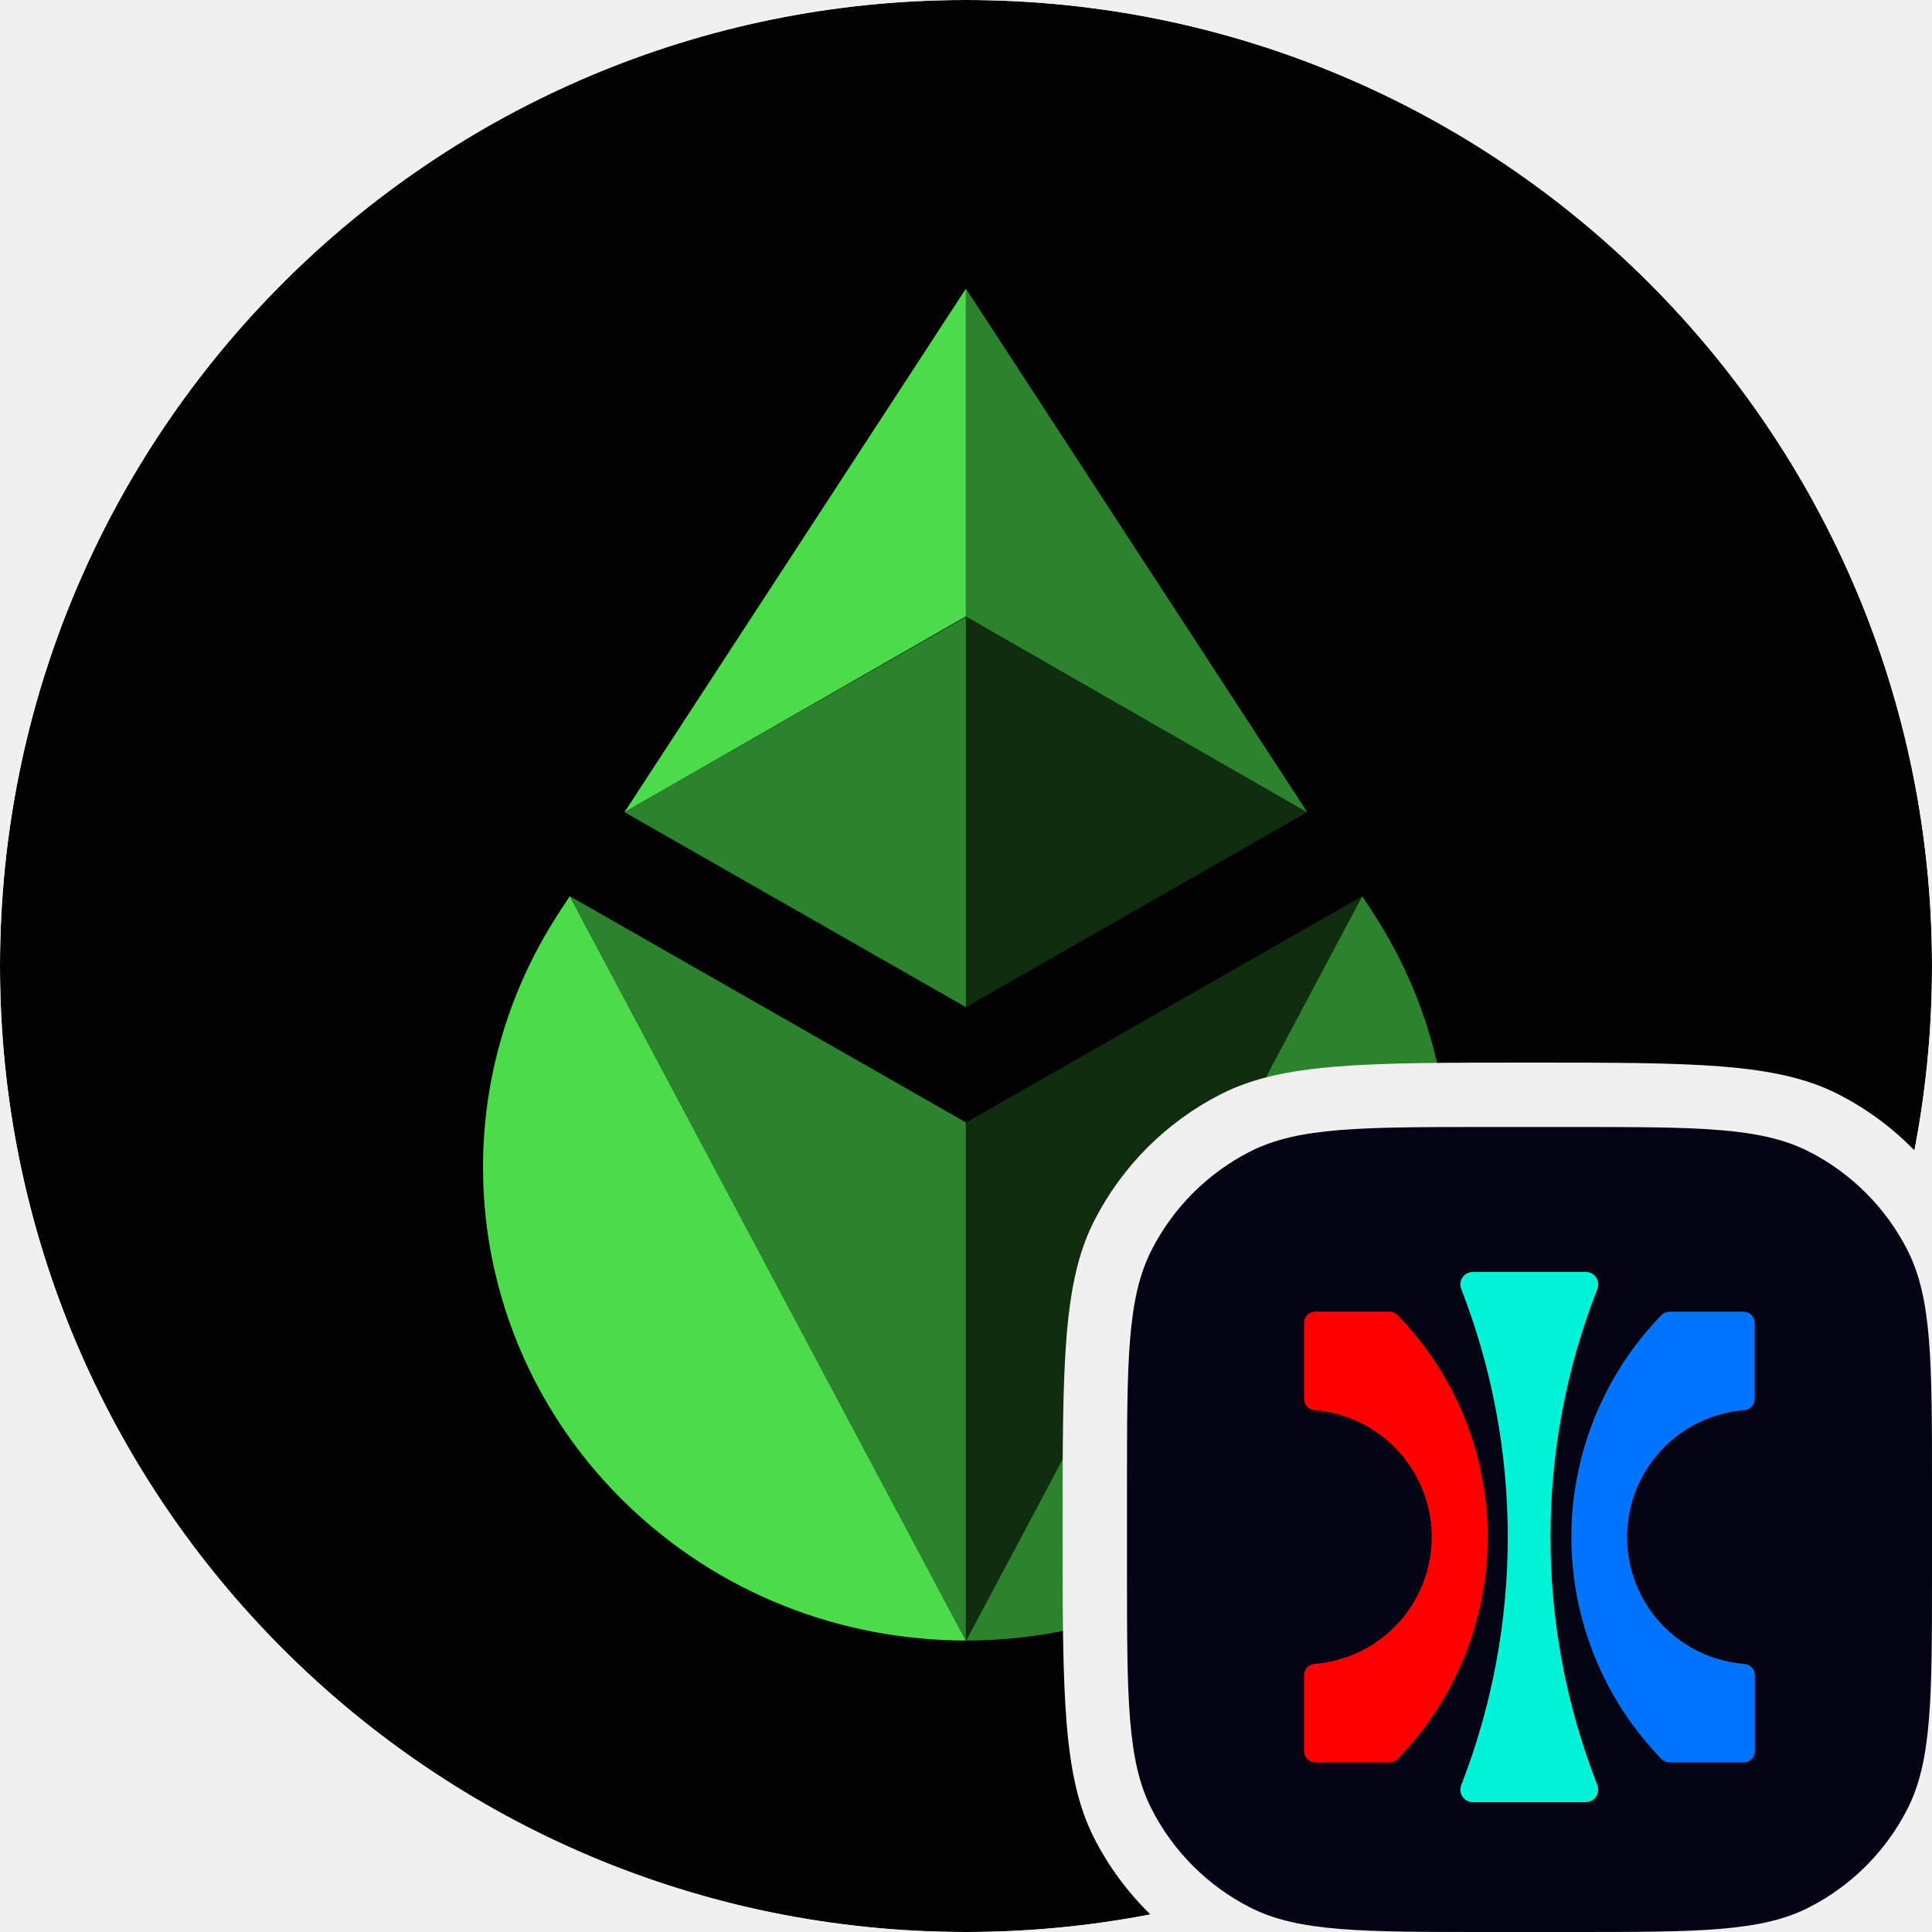
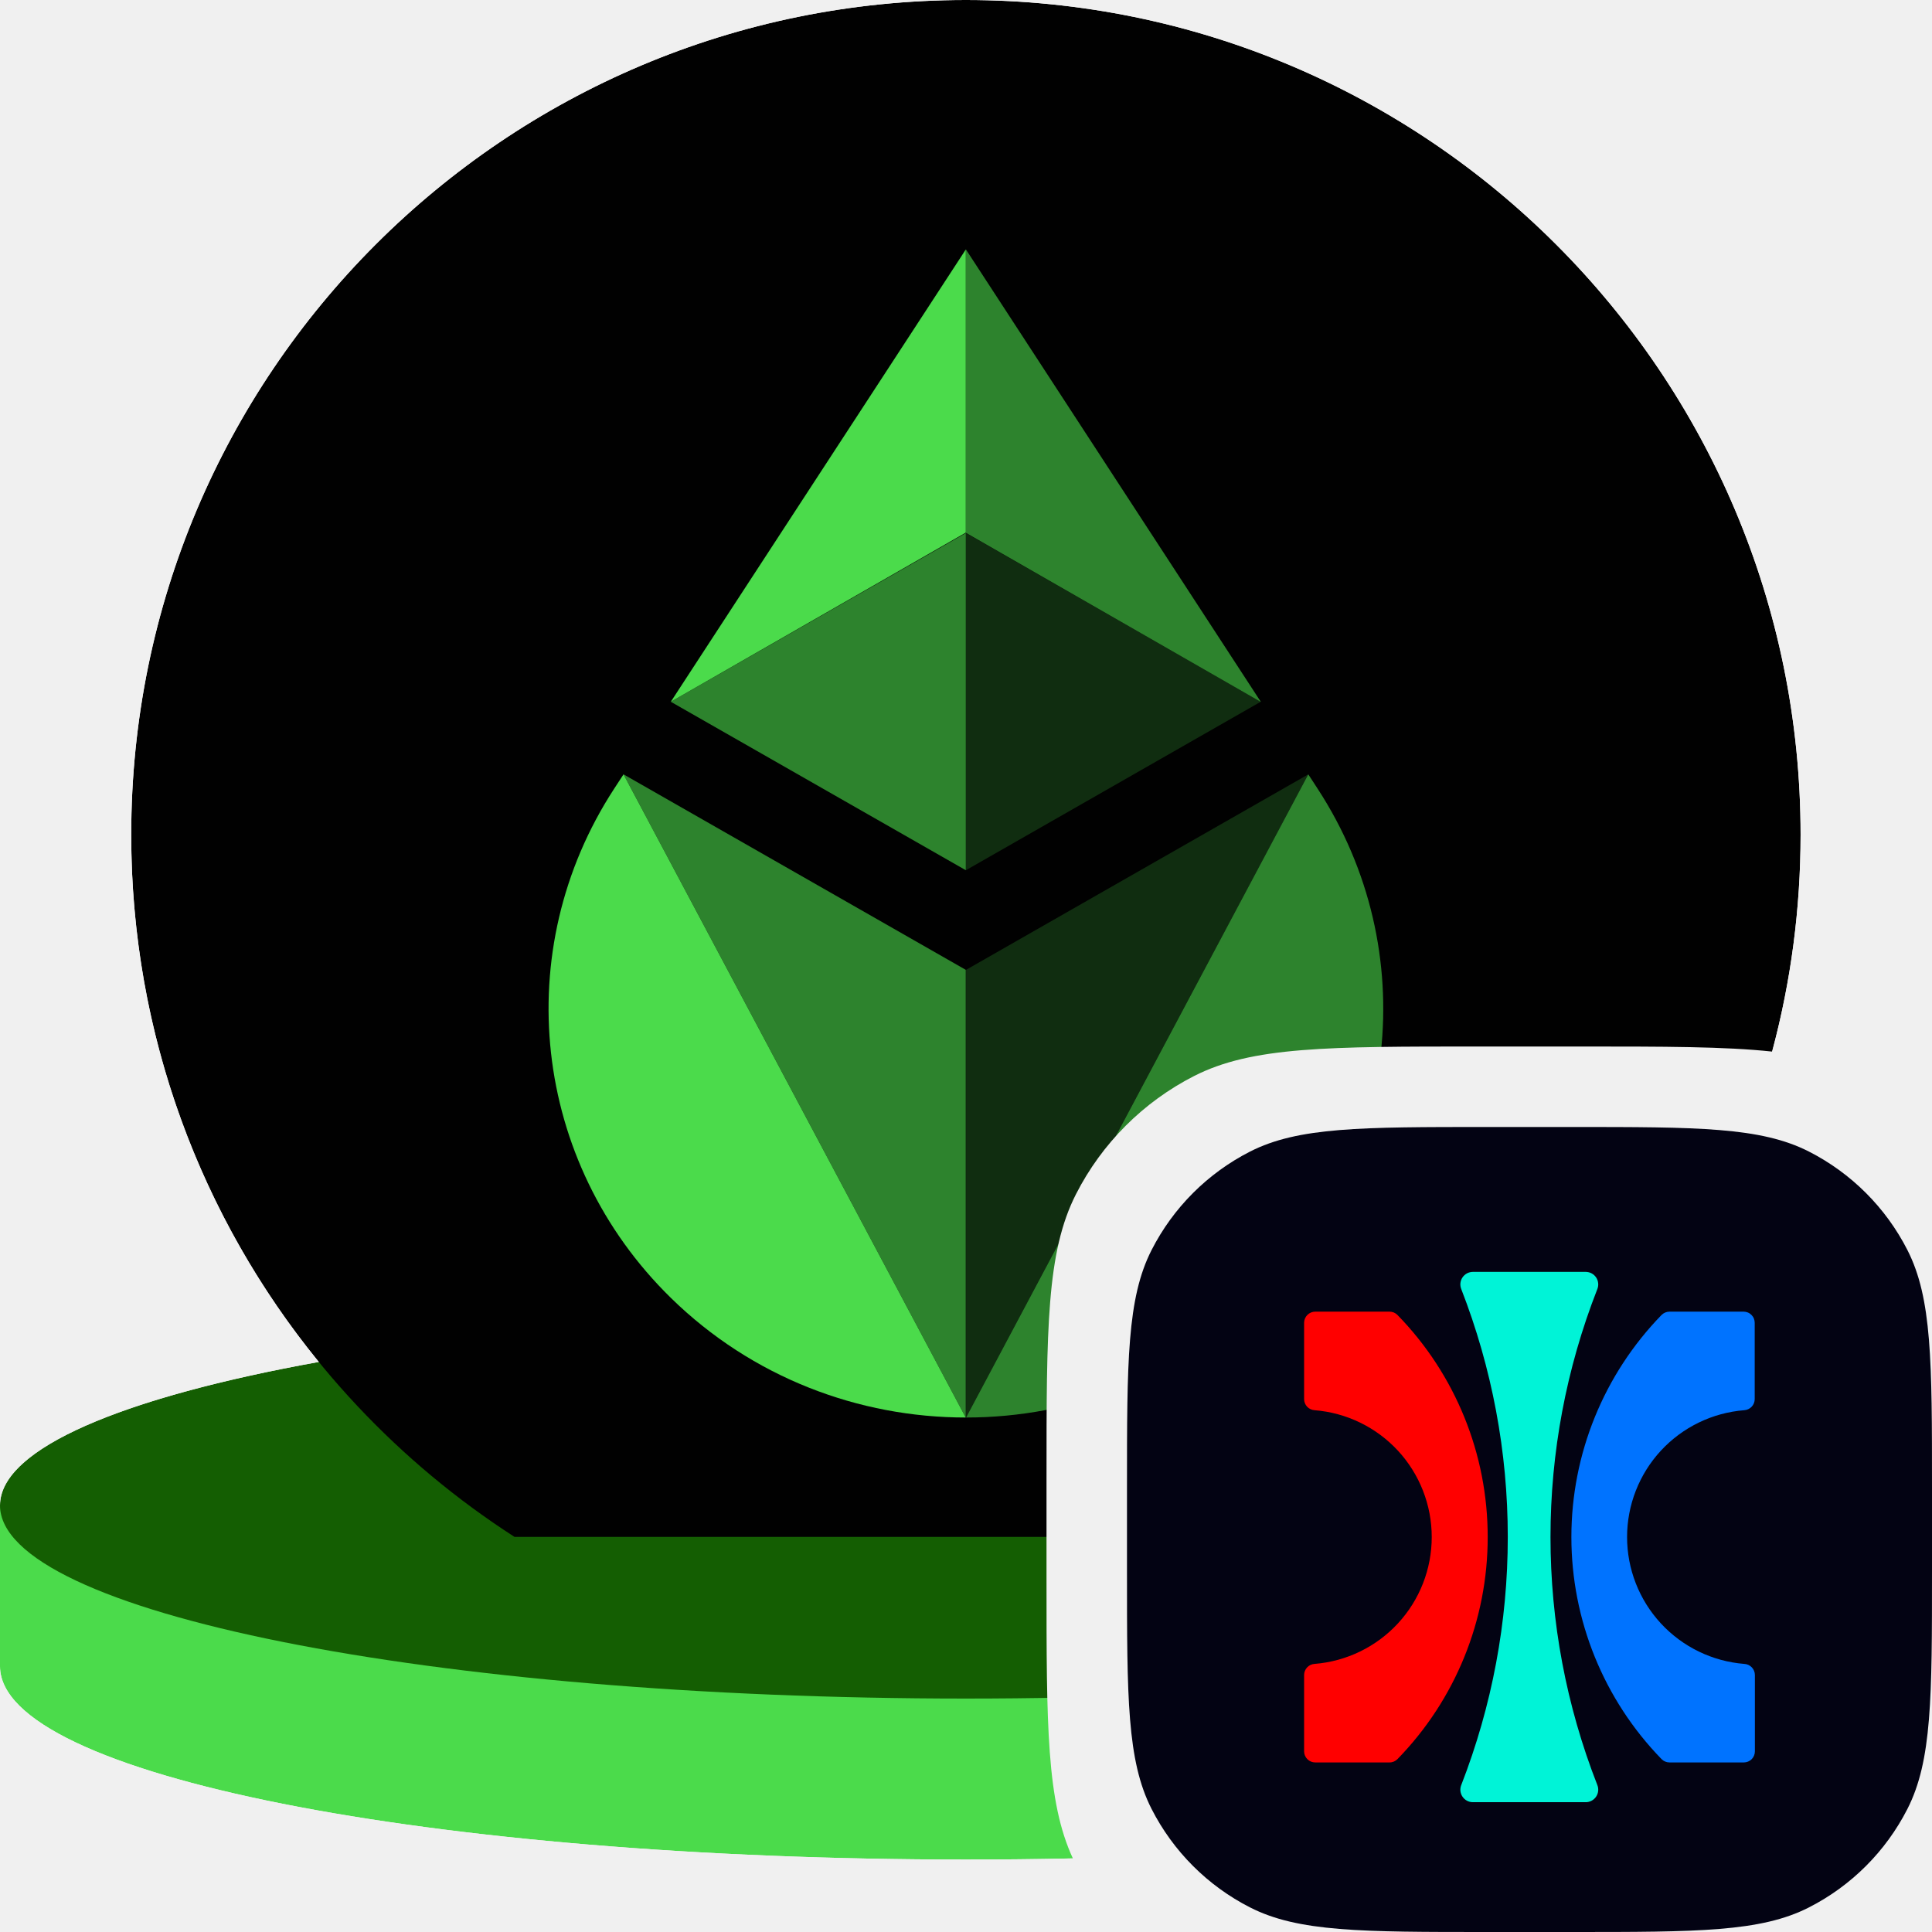
- <svg xmlns="http://www.w3.org/2000/svg" width="120" height="120" viewBox="0 0 120 120" fill="none">
-   <mask id="mask0_10840_1241" style="mask-type:alpha" maskUnits="userSpaceOnUse" x="0" y="0" width="120" height="120">
-     <path d="M71.455 118.908C67.747 119.625 63.917 120 60 120C26.863 120 0 93.137 0 60C0 26.863 26.863 0 60 0C93.137 0 120 26.863 120 60C120 63.917 119.625 67.747 118.908 71.455C117.54 70.047 115.942 68.864 114.172 67.962C110.321 66 105.214 66 95 66C84.786 66 79.679 66 75.828 67.962C72.441 69.688 69.688 72.441 67.962 75.828C66 79.679 66 84.786 66 95C66 105.214 66 110.321 67.962 114.172C68.864 115.942 70.047 117.54 71.455 118.908Z" fill="white" />
+ <svg xmlns="http://www.w3.org/2000/svg" width="64" height="64" viewBox="0 0 64 64" fill="none">
+   <mask id="mask0_10886_1937" style="mask-type:alpha" maskUnits="userSpaceOnUse" x="0" y="0" width="60" height="62">
+     <path d="M4.347 27.65C4.347 34.274 6.676 40.354 10.56 45.116C4.076 46.287 0 47.982 0 49.867V55.2C0 58.8 14.267 61.6 32 61.6C33.197 61.6 34.378 61.587 35.54 61.562C34.667 59.672 34.667 57.166 34.667 52.331V49.003C34.667 43.985 34.667 41.476 35.643 39.559C36.502 37.873 37.873 36.502 39.559 35.643C41.476 34.667 43.985 34.667 49.003 34.667H52.331C55.121 34.667 57.136 34.667 58.704 34.835C59.319 32.544 59.647 30.135 59.647 27.65C59.647 12.379 47.267 0 31.997 0C16.726 0 4.347 12.379 4.347 27.65Z" fill="#010101" />
  </mask>
-   <g mask="url(#mask0_10840_1241)">
-     <path d="M60 120C93.137 120 120 93.137 120 60C120 26.863 93.137 0 60 0C26.863 0 0 26.863 0 60C0 93.137 26.863 120 60 120Z" fill="#010101" />
-     <path opacity="0.6" d="M84.612 55.664L85.284 56.694C92.86 68.317 91.168 83.538 81.216 93.29C75.361 99.026 67.687 101.895 60.013 101.896C60.013 101.896 60.013 101.896 84.612 55.664Z" fill="#4BDB4B" />
-     <path opacity="0.2" d="M60.01 69.715L84.609 55.664C60.011 101.896 60.01 101.896 60.01 101.896C60.01 91.827 60.01 80.289 60.01 69.715Z" fill="#4BDB4B" />
-     <path d="M35.388 55.664L34.716 56.694C27.14 68.317 28.832 83.538 38.784 93.29C44.639 99.026 52.313 101.895 59.987 101.896C59.987 101.896 59.987 101.896 35.388 55.664Z" fill="#4BDB4B" />
-     <path opacity="0.6" d="M59.99 69.715L35.391 55.664C59.99 101.896 59.99 101.896 59.99 101.896C59.99 91.827 59.99 80.289 59.99 69.715Z" fill="#4BDB4B" />
-     <path opacity="0.2" d="M60 38.32V62.555L81.189 50.445L60 38.32Z" fill="#4BDB4B" />
-     <path opacity="0.6" d="M59.994 38.32L38.789 50.445L59.994 62.555V38.32Z" fill="#4BDB4B" />
-     <path opacity="0.6" d="M60 38.3L81.206 50.459L60 17.93V38.3Z" fill="#4BDB4B" />
-     <path d="M59.994 17.93L38.789 50.443L59.994 38.284V17.93Z" fill="#4BDB4B" />
+   <g mask="url(#mask0_10886_1937)">
+     <path d="M49.733 49.867C44.667 49.2 38.533 48.8 32 48.8C25.467 48.8 19.333 49.2 14.267 49.867H0V55.2C0 58.8 14.267 61.6 32 61.6C49.733 61.6 64 58.8 64 55.2V49.867H49.733Z" fill="#4BDB4B" />
+     <path d="M32 56.267C49.673 56.267 64 53.402 64 49.867C64 46.333 49.673 43.467 32 43.467C14.327 43.467 0 46.333 0 49.867C0 53.402 14.327 56.267 32 56.267Z" fill="#145E02" />
+     <path d="M46.951 50.911H17.043C9.405 45.991 4.347 37.411 4.347 27.65C4.347 12.379 16.726 0 31.997 0C47.267 0 59.647 12.379 59.647 27.65C59.647 37.411 54.589 45.991 46.951 50.911Z" fill="#010101" />
+     <path opacity="0.6" d="M43.339 25.652L43.648 26.127C47.14 31.483 46.36 38.497 41.774 42.991C39.075 45.635 35.539 46.957 32.003 46.957C32.003 46.957 32.003 46.957 43.339 25.652Z" fill="#4BDB4B" />
+     <path opacity="0.2" d="M32.002 32.127L43.338 25.652C32.002 46.957 32.002 46.957 32.002 46.957C32.002 42.317 32.002 37 32.002 32.127Z" fill="#4BDB4B" />
+     <path d="M20.655 25.652L20.345 26.127C16.854 31.483 17.633 38.497 22.22 42.991C24.918 45.635 28.454 46.957 31.991 46.957C31.991 46.957 31.991 46.957 20.655 25.652Z" fill="#4BDB4B" />
+     <path opacity="0.6" d="M31.992 32.127L20.656 25.652C31.992 46.957 31.992 46.957 31.992 46.957C31.992 42.317 31.992 37 31.992 32.127Z" fill="#4BDB4B" />
+     <path opacity="0.2" d="M31.997 17.659V28.827L41.762 23.247L31.997 17.659Z" fill="#4BDB4B" />
+     <path opacity="0.6" d="M31.994 17.659L22.222 23.247L31.994 28.827V17.659Z" fill="#4BDB4B" />
+     <path opacity="0.6" d="M31.997 17.65L41.769 23.253L31.997 8.263V17.65Z" fill="#4BDB4B" />
+     <path d="M31.994 8.263L22.222 23.246L31.994 17.643V8.263Z" fill="#4BDB4B" />
  </g>
-   <path d="M70 92.4C70 84.559 70 80.639 71.526 77.644C72.868 75.01 75.01 72.868 77.644 71.526C80.639 70 84.559 70 92.4 70H97.6C105.441 70 109.361 70 112.356 71.526C114.99 72.868 117.132 75.01 118.474 77.644C120 80.639 120 84.559 120 92.4V97.6C120 105.441 120 109.361 118.474 112.356C117.132 114.99 114.99 117.132 112.356 118.474C109.361 120 105.441 120 97.6 120H92.4C84.559 120 80.639 120 77.644 118.474C75.01 117.132 72.868 114.99 71.526 112.356C70 109.361 70 105.441 70 97.6V92.4Z" fill="#030313" />
-   <path d="M92.404 95.469C92.409 90.315 90.398 85.364 86.799 81.675C86.734 81.609 86.657 81.557 86.572 81.522C86.487 81.486 86.396 81.468 86.303 81.469H81.693C81.51 81.469 81.334 81.541 81.204 81.67C81.074 81.799 81.001 81.975 81 82.158V86.9C81 87.076 81.068 87.245 81.188 87.372C81.308 87.5 81.473 87.578 81.648 87.589C83.63 87.747 85.479 88.645 86.828 90.105C88.177 91.566 88.927 93.481 88.927 95.469C88.927 97.457 88.177 99.372 86.828 100.832C85.479 102.292 83.63 103.19 81.648 103.348C81.473 103.359 81.308 103.437 81.188 103.565C81.068 103.693 81 103.861 81 104.037V108.779C81.001 108.962 81.074 109.138 81.204 109.267C81.334 109.396 81.51 109.469 81.693 109.469H86.303C86.396 109.469 86.487 109.451 86.572 109.415C86.657 109.38 86.734 109.328 86.799 109.262C90.398 105.573 92.409 100.622 92.404 95.469Z" fill="#FF0000" />
-   <path d="M109 104.037C108.999 103.859 108.93 103.689 108.808 103.561C108.685 103.432 108.517 103.356 108.34 103.348C106.358 103.19 104.508 102.292 103.159 100.832C101.81 99.372 101.061 97.457 101.061 95.469C101.061 93.481 101.81 91.566 103.159 90.105C104.508 88.645 106.358 87.747 108.34 87.589C108.515 87.578 108.679 87.5 108.8 87.372C108.92 87.245 108.987 87.076 108.988 86.9V82.158C108.988 82.067 108.97 81.978 108.935 81.894C108.901 81.81 108.85 81.734 108.786 81.67C108.722 81.606 108.646 81.556 108.562 81.521C108.479 81.486 108.389 81.469 108.299 81.469H103.696C103.511 81.469 103.332 81.543 103.201 81.675C99.61 85.368 97.601 90.317 97.601 95.469C97.601 100.62 99.61 105.569 103.201 109.262C103.332 109.394 103.511 109.468 103.696 109.469H108.311C108.494 109.469 108.669 109.396 108.798 109.267C108.928 109.137 109 108.962 109 108.779V104.037Z" fill="#0073FF" />
-   <path d="M91.479 79C91.352 79.001 91.228 79.032 91.116 79.091C91.004 79.151 90.908 79.237 90.838 79.342C90.767 79.447 90.723 79.568 90.709 79.694C90.696 79.82 90.714 79.948 90.761 80.065C92.672 84.976 93.651 90.199 93.65 95.469C93.651 100.738 92.672 105.961 90.761 110.872C90.714 110.989 90.696 111.117 90.709 111.243C90.723 111.369 90.767 111.49 90.838 111.595C90.908 111.7 91.004 111.786 91.116 111.845C91.228 111.905 91.352 111.936 91.479 111.937H98.495C98.622 111.936 98.747 111.905 98.859 111.845C98.97 111.786 99.066 111.7 99.137 111.595C99.208 111.49 99.252 111.369 99.265 111.243C99.278 111.117 99.261 110.989 99.214 110.872C95.334 100.969 95.334 89.968 99.214 80.065C99.261 79.948 99.278 79.82 99.265 79.694C99.252 79.568 99.208 79.447 99.137 79.342C99.066 79.237 98.97 79.151 98.859 79.091C98.747 79.032 98.622 79.001 98.495 79H91.479Z" fill="#00F3D7" />
+   <path d="M37.333 49.28C37.333 45.098 37.333 43.008 38.147 41.41C38.863 40.005 40.005 38.863 41.41 38.147C43.008 37.333 45.098 37.333 49.28 37.333H52.053C56.235 37.333 58.326 37.333 59.923 38.147C61.328 38.863 62.47 40.005 63.186 41.41C64 43.008 64 45.098 64 49.28V52.053C64 56.235 64 58.326 63.186 59.923C62.47 61.328 61.328 62.47 59.923 63.186C58.326 64 56.235 64 52.053 64H49.28C45.098 64 43.008 64 41.41 63.186C40.005 62.47 38.863 61.328 38.147 59.923C37.333 58.326 37.333 56.235 37.333 52.053V49.28Z" fill="#030313" />
+   <path d="M49.282 50.917C49.285 48.168 48.212 45.528 46.293 43.56C46.258 43.525 46.217 43.497 46.172 43.478C46.126 43.46 46.078 43.45 46.029 43.45H43.57C43.472 43.45 43.378 43.489 43.309 43.558C43.24 43.627 43.2 43.72 43.2 43.818V46.347C43.2 46.441 43.236 46.531 43.3 46.599C43.364 46.667 43.452 46.708 43.546 46.715C44.602 46.798 45.589 47.278 46.309 48.056C47.028 48.835 47.428 49.856 47.428 50.917C47.428 51.977 47.028 52.998 46.309 53.777C45.589 54.556 44.602 55.035 43.546 55.119C43.452 55.125 43.364 55.166 43.3 55.235C43.236 55.303 43.2 55.393 43.2 55.487V58.016C43.2 58.114 43.24 58.207 43.309 58.276C43.378 58.345 43.472 58.383 43.57 58.383H46.029C46.078 58.384 46.126 58.374 46.172 58.355C46.217 58.336 46.258 58.308 46.293 58.273C48.212 56.306 49.285 53.665 49.282 50.917Z" fill="#FF0000" />
+   <path d="M58.133 55.487C58.133 55.392 58.096 55.301 58.031 55.233C57.965 55.164 57.876 55.123 57.781 55.119C56.724 55.035 55.738 54.556 55.018 53.777C54.299 52.998 53.899 51.977 53.899 50.917C53.899 49.856 54.299 48.835 55.018 48.056C55.738 47.278 56.724 46.798 57.781 46.715C57.875 46.708 57.962 46.667 58.027 46.599C58.091 46.531 58.127 46.441 58.127 46.347V43.818C58.127 43.769 58.117 43.722 58.099 43.677C58.081 43.632 58.053 43.592 58.019 43.558C57.985 43.524 57.945 43.496 57.9 43.478C57.855 43.46 57.808 43.45 57.759 43.45H55.305C55.206 43.45 55.111 43.49 55.041 43.56C53.125 45.53 52.054 48.169 52.054 50.917C52.054 53.664 53.125 56.303 55.041 58.273C55.111 58.344 55.206 58.383 55.305 58.383H57.766C57.863 58.383 57.957 58.345 58.026 58.276C58.095 58.207 58.133 58.113 58.133 58.016V55.487Z" fill="#0073FF" />
+   <path d="M48.789 42.133C48.721 42.134 48.655 42.15 48.595 42.182C48.535 42.214 48.485 42.26 48.447 42.316C48.409 42.372 48.386 42.436 48.378 42.504C48.371 42.571 48.381 42.639 48.406 42.702C49.425 45.32 49.948 48.106 49.947 50.917C49.948 53.727 49.425 56.513 48.406 59.132C48.381 59.194 48.371 59.262 48.378 59.33C48.386 59.397 48.409 59.461 48.447 59.517C48.485 59.573 48.535 59.619 48.595 59.651C48.655 59.683 48.721 59.7 48.789 59.7H52.531C52.599 59.7 52.665 59.683 52.725 59.651C52.784 59.619 52.835 59.573 52.873 59.517C52.911 59.461 52.934 59.397 52.941 59.33C52.949 59.262 52.939 59.194 52.914 59.132C50.845 53.85 50.845 47.983 52.914 42.702C52.939 42.639 52.949 42.571 52.941 42.504C52.934 42.436 52.911 42.372 52.873 42.316C52.835 42.26 52.784 42.214 52.725 42.182C52.665 42.15 52.599 42.134 52.531 42.133H48.789Z" fill="#00F3D7" />
</svg>
